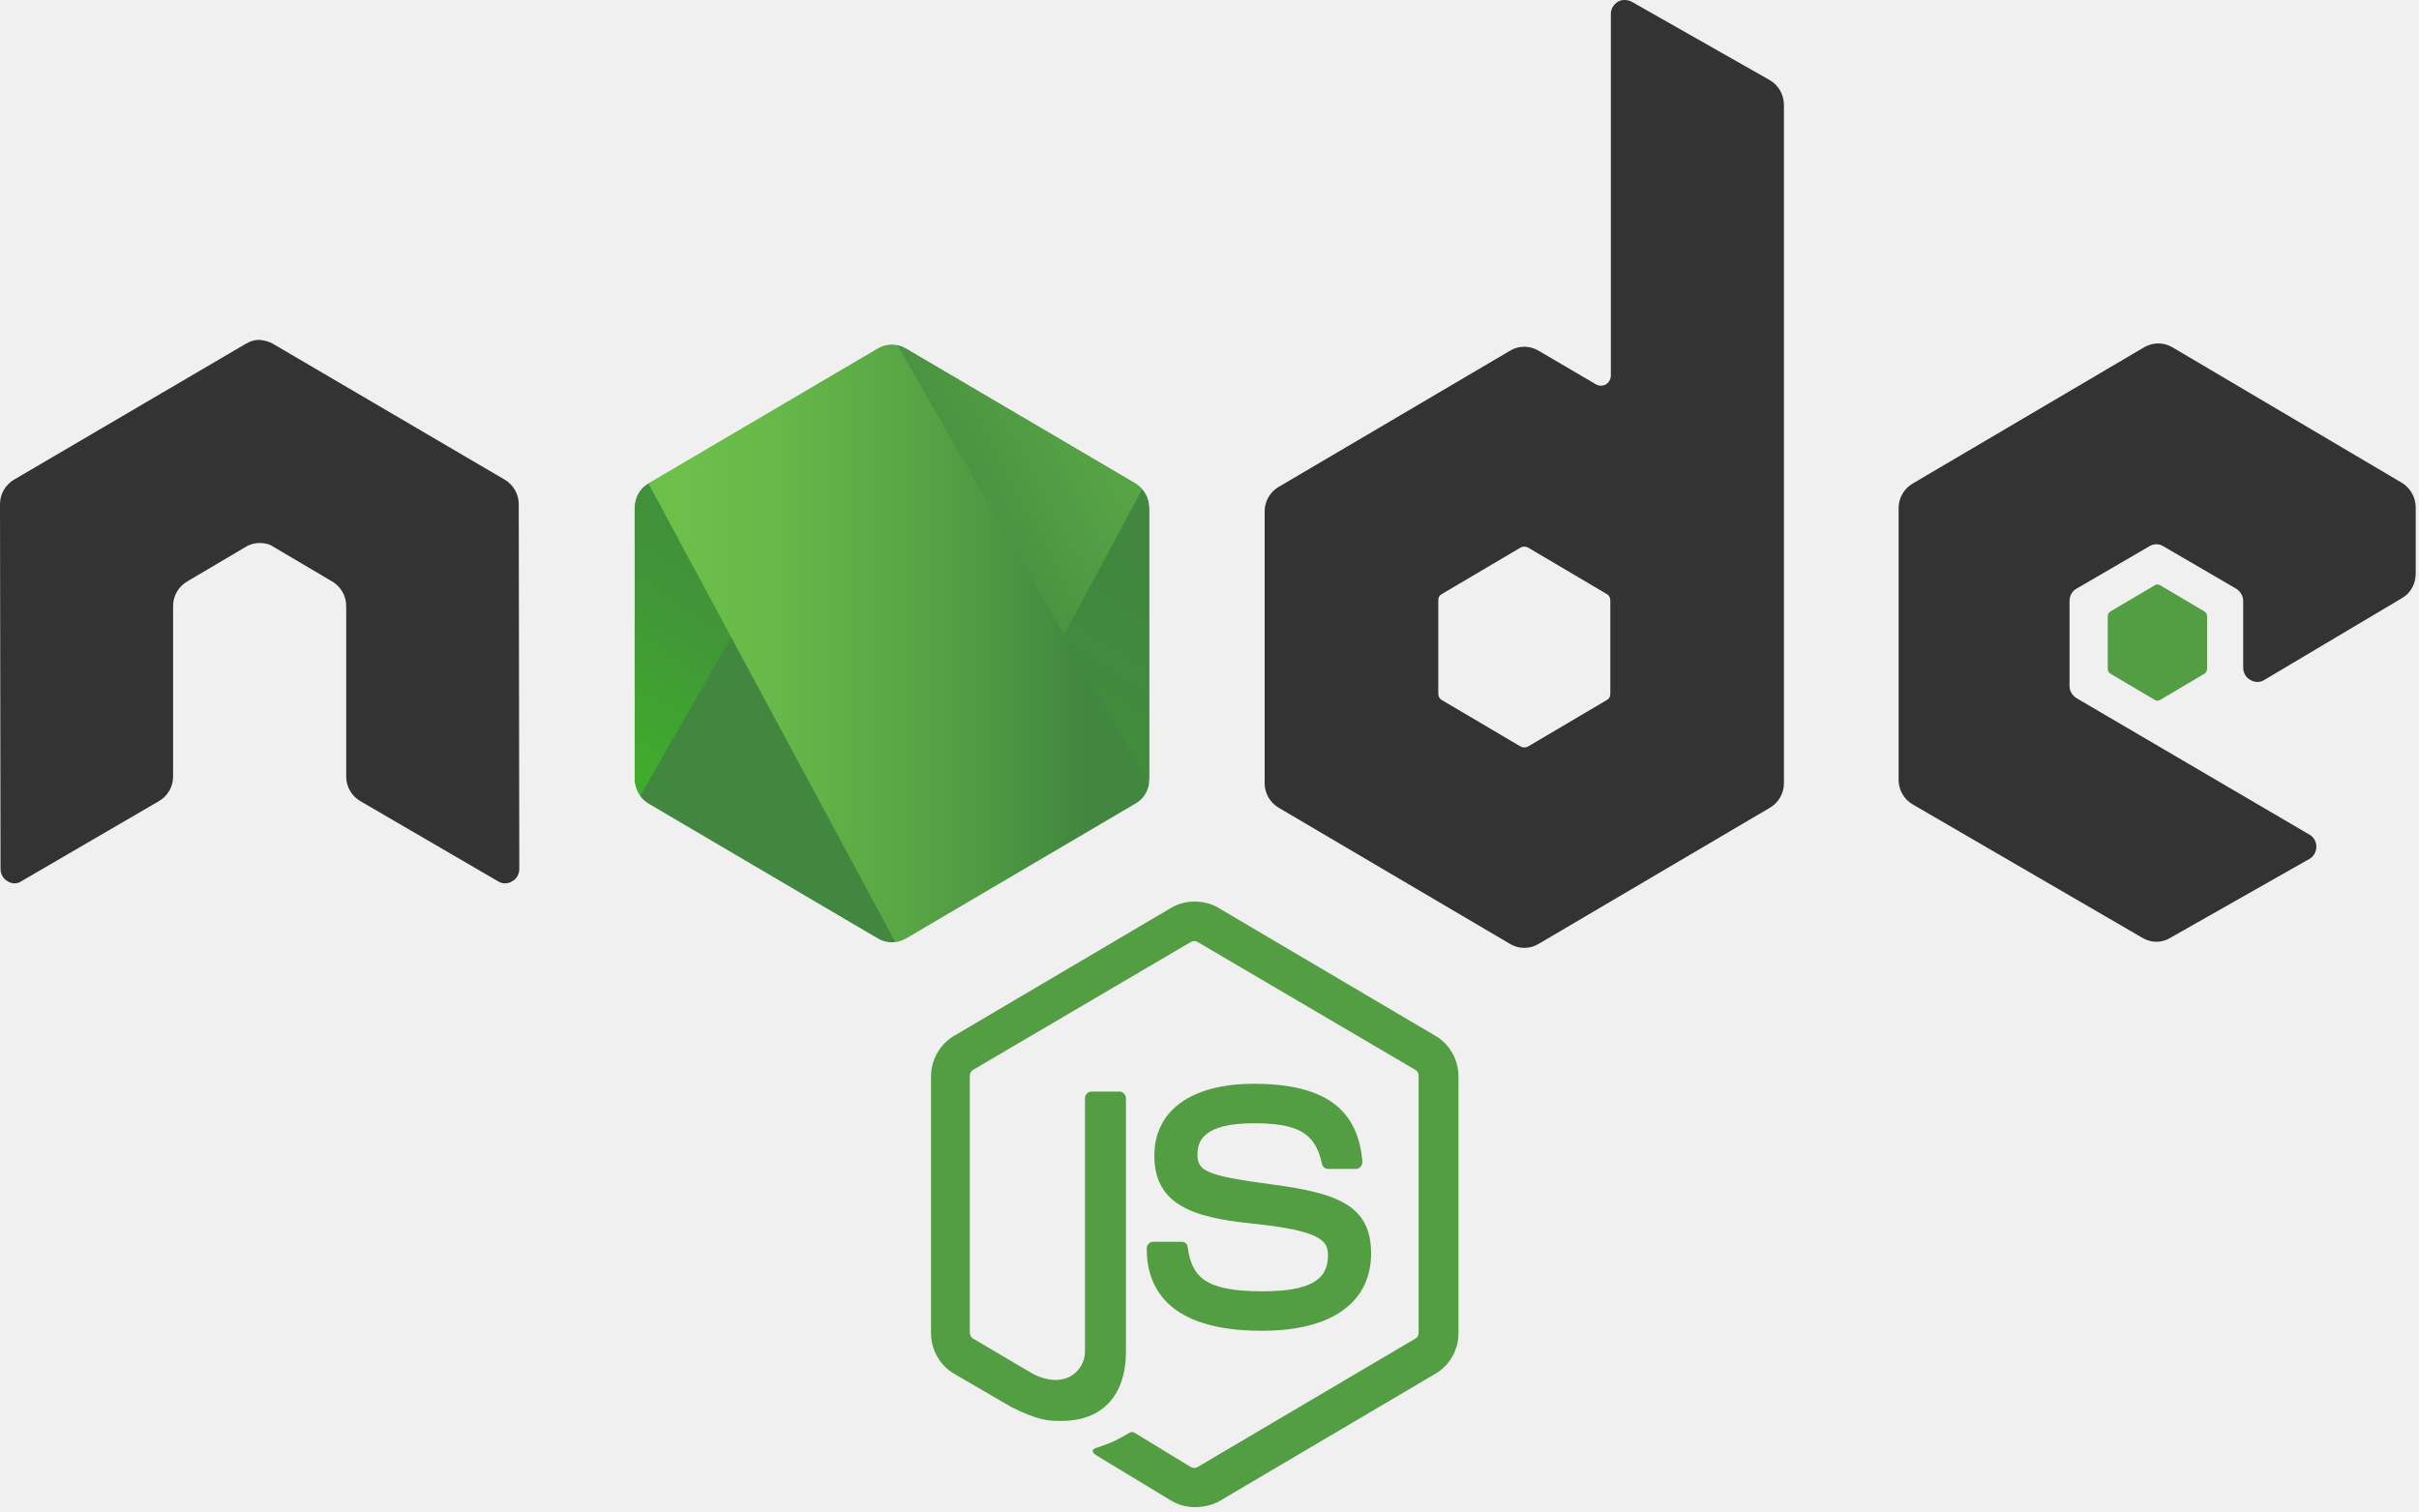
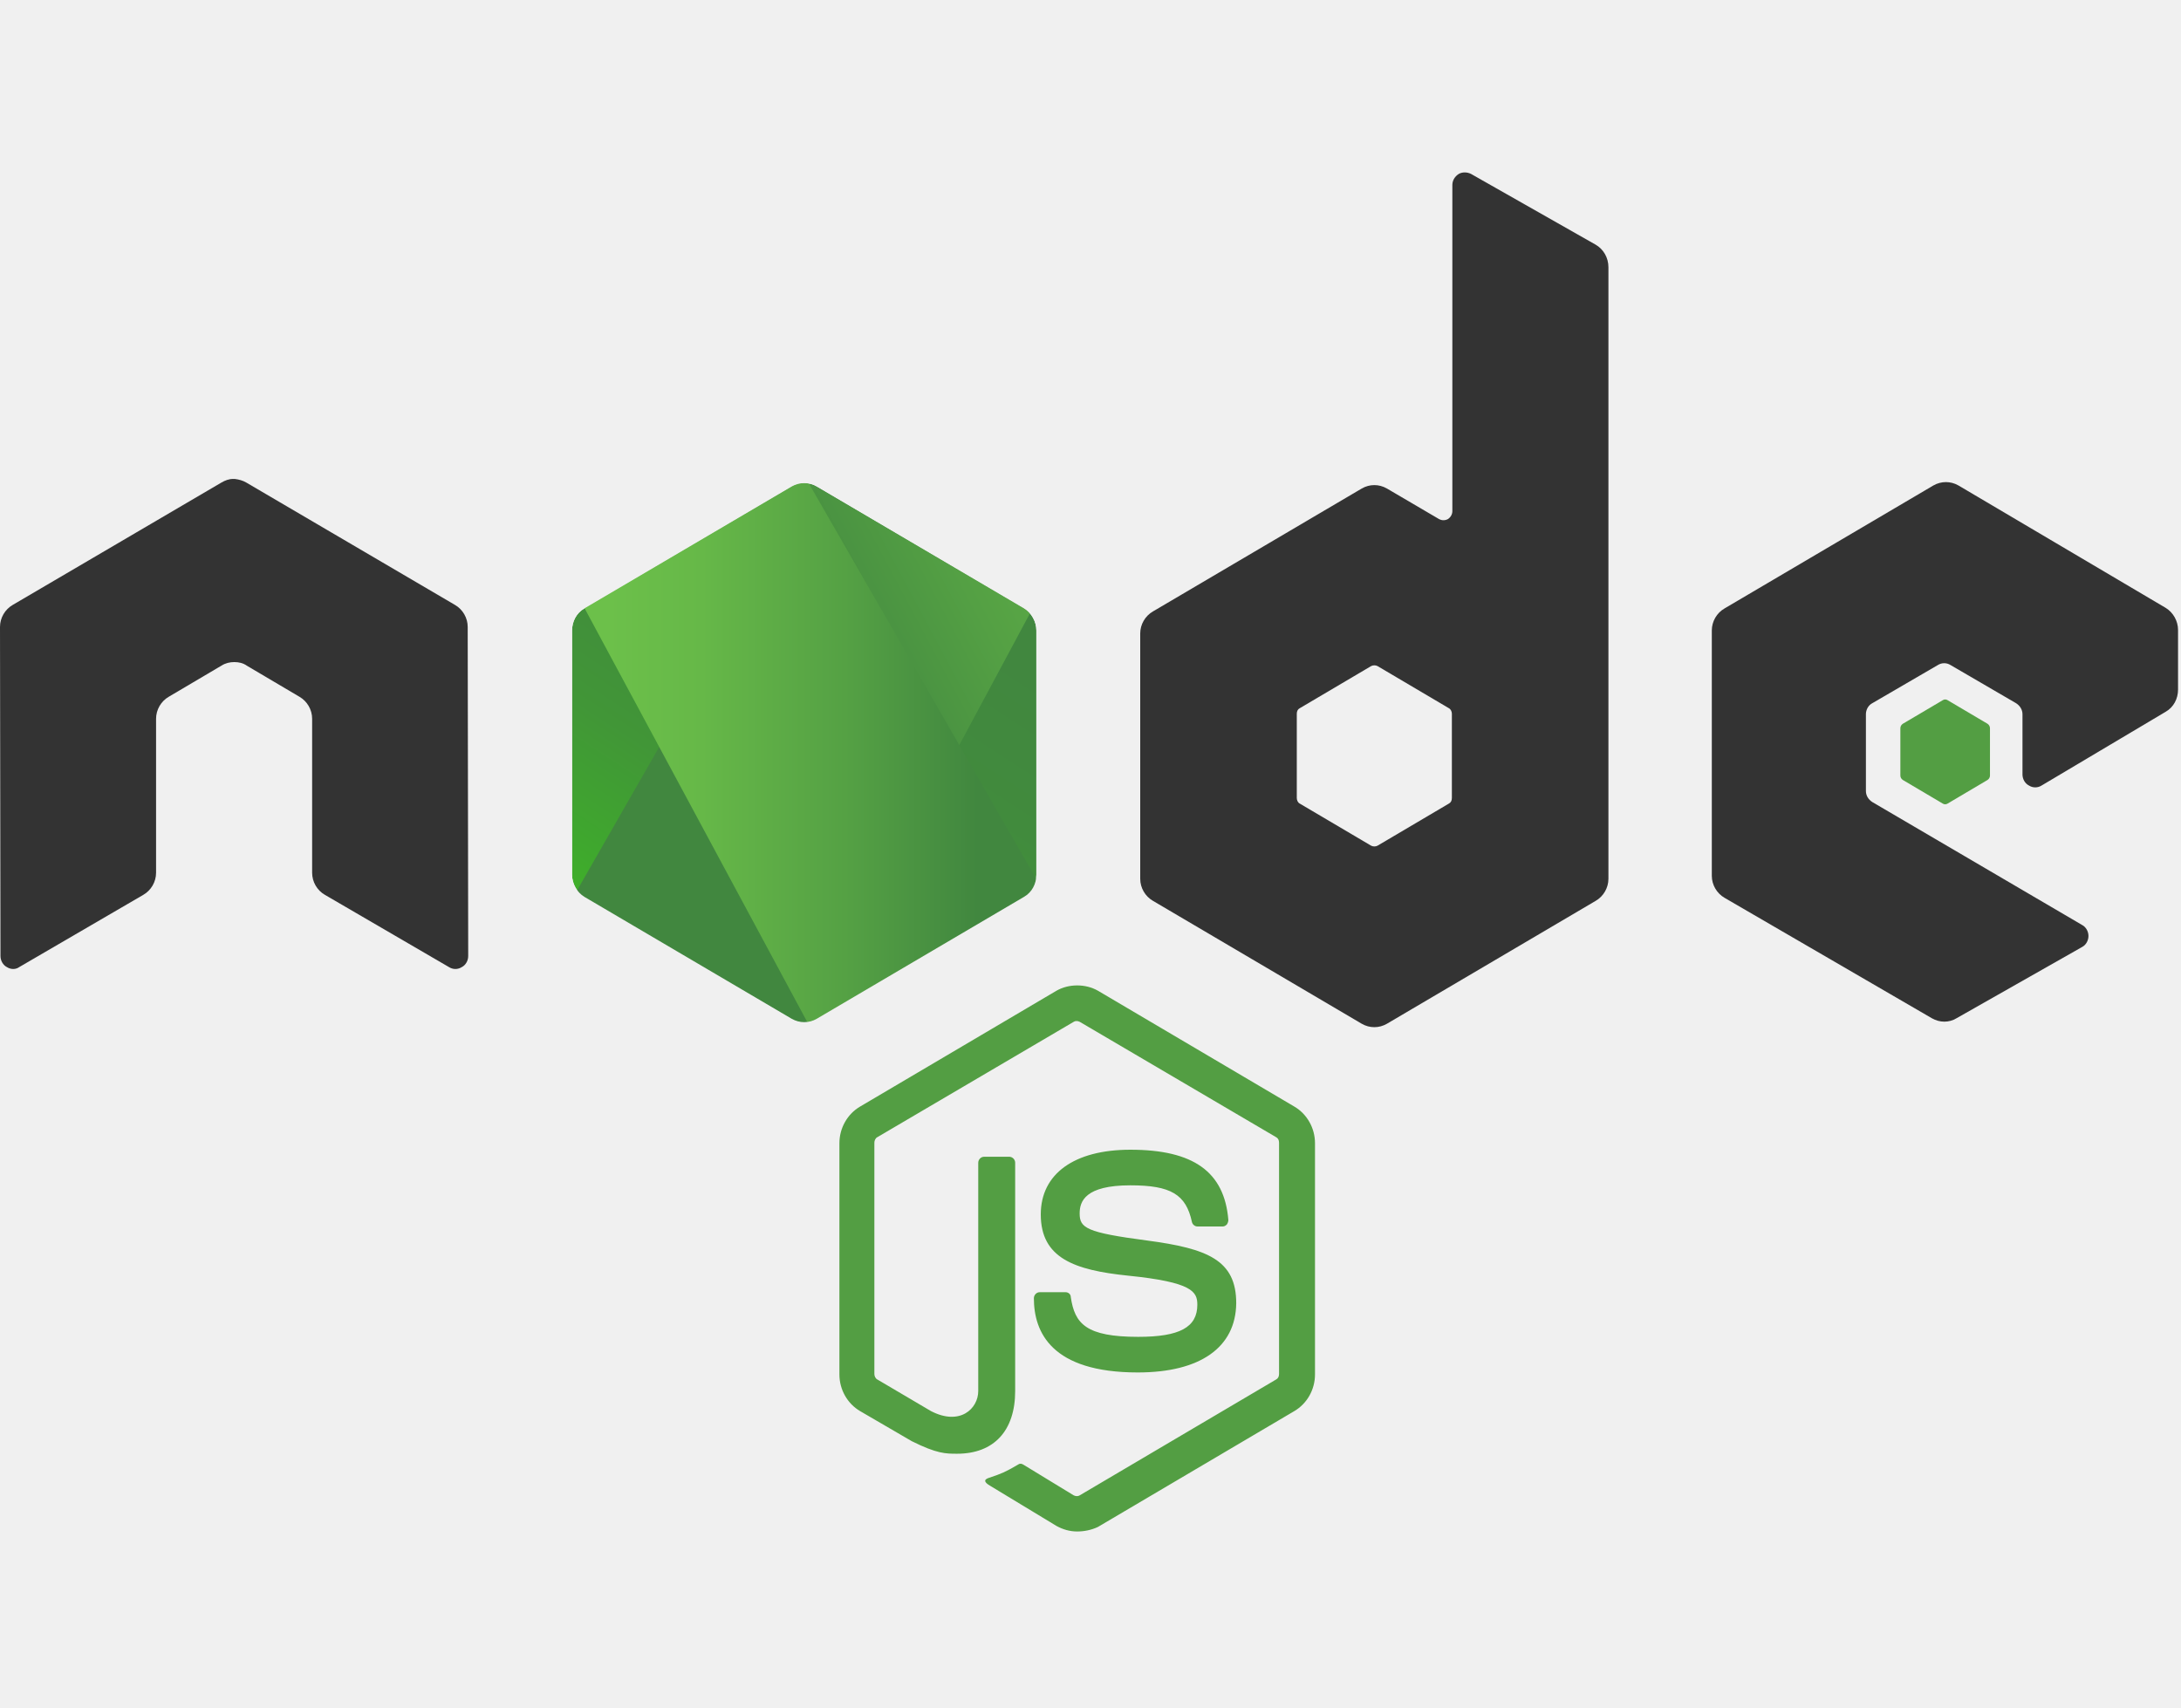
- <svg xmlns="http://www.w3.org/2000/svg" width="104" height="65" viewBox="0 0 104 65" fill="none">
+ <svg xmlns="http://www.w3.org/2000/svg" width="83" height="65" viewBox="0 0 104 65" fill="none">
  <path d="M51.366 64.812C51.014 64.812 50.685 64.717 50.38 64.549L47.258 62.659C46.788 62.396 47.023 62.3 47.164 62.252C47.798 62.037 47.915 61.989 48.572 61.607C48.643 61.559 48.737 61.583 48.807 61.63L51.202 63.09C51.296 63.138 51.413 63.138 51.483 63.09L60.851 57.563C60.944 57.515 60.991 57.42 60.991 57.3V46.271C60.991 46.151 60.944 46.055 60.851 46.008L51.483 40.505C51.39 40.457 51.272 40.457 51.202 40.505L41.835 46.008C41.741 46.055 41.694 46.175 41.694 46.271V57.3C41.694 57.396 41.741 57.515 41.835 57.563L44.394 59.071C45.779 59.788 46.647 58.951 46.647 58.114V47.228C46.647 47.084 46.765 46.941 46.929 46.941H48.126C48.267 46.941 48.408 47.06 48.408 47.228V58.114C48.408 60.004 47.399 61.104 45.638 61.104C45.098 61.104 44.675 61.104 43.478 60.506L41.013 59.071C40.403 58.712 40.027 58.042 40.027 57.324V46.295C40.027 45.577 40.403 44.907 41.013 44.548L50.38 39.022C50.967 38.687 51.765 38.687 52.352 39.022L61.719 44.548C62.33 44.907 62.705 45.577 62.705 46.295V57.324C62.705 58.042 62.33 58.712 61.719 59.071L52.352 64.597C52.047 64.741 51.695 64.812 51.366 64.812ZM54.254 57.228C50.145 57.228 49.3 55.314 49.3 53.687C49.3 53.544 49.418 53.4 49.582 53.4H50.803C50.944 53.4 51.061 53.496 51.061 53.64C51.249 54.908 51.789 55.53 54.277 55.53C56.249 55.53 57.094 55.075 57.094 53.998C57.094 53.376 56.86 52.922 53.784 52.611C51.225 52.348 49.629 51.773 49.629 49.692C49.629 47.754 51.225 46.606 53.902 46.606C56.907 46.606 58.386 47.658 58.573 49.955C58.573 50.027 58.55 50.099 58.503 50.17C58.456 50.218 58.386 50.266 58.315 50.266H57.094C56.977 50.266 56.86 50.17 56.836 50.051C56.554 48.735 55.827 48.304 53.902 48.304C51.742 48.304 51.483 49.07 51.483 49.644C51.483 50.338 51.789 50.553 54.7 50.936C57.587 51.319 58.949 51.869 58.949 53.927C58.925 56.032 57.235 57.228 54.254 57.228Z" fill="#539E43" />
  <path d="M22.302 21.676C22.302 21.245 22.068 20.839 21.692 20.623L11.738 14.786C11.574 14.69 11.386 14.642 11.198 14.618H11.104C10.916 14.618 10.729 14.69 10.564 14.786L0.61 20.623C0.235 20.839 0 21.245 0 21.676L0.023 37.371C0.023 37.586 0.141 37.801 0.329 37.897C0.516 38.017 0.751 38.017 0.916 37.897L6.832 34.452C7.207 34.237 7.442 33.83 7.442 33.399V26.054C7.442 25.624 7.677 25.217 8.052 25.002L10.564 23.518C10.752 23.399 10.963 23.351 11.175 23.351C11.386 23.351 11.597 23.399 11.762 23.518L14.274 25.002C14.649 25.217 14.884 25.624 14.884 26.054V33.399C14.884 33.83 15.119 34.237 15.494 34.452L21.41 37.897C21.598 38.017 21.833 38.017 22.021 37.897C22.209 37.801 22.326 37.586 22.326 37.371L22.302 21.676Z" fill="#333333" />
  <path d="M70.147 0.072C69.959 -0.024 69.725 -0.024 69.56 0.072C69.373 0.191 69.255 0.383 69.255 0.598V16.149C69.255 16.293 69.185 16.436 69.044 16.532C68.903 16.604 68.762 16.604 68.621 16.532L66.133 15.073C65.757 14.857 65.311 14.857 64.936 15.073L54.981 20.934C54.606 21.15 54.371 21.556 54.371 21.987V33.686C54.371 34.117 54.606 34.524 54.981 34.739L64.936 40.6C65.311 40.816 65.757 40.816 66.133 40.6L76.087 34.739C76.462 34.524 76.697 34.117 76.697 33.686V4.522C76.697 4.067 76.462 3.661 76.087 3.445L70.147 0.072ZM69.232 29.834C69.232 29.954 69.185 30.05 69.091 30.098L65.687 32.107C65.593 32.155 65.475 32.155 65.382 32.107L61.977 30.098C61.883 30.05 61.837 29.93 61.837 29.834V25.815C61.837 25.695 61.883 25.6 61.977 25.552L65.382 23.542C65.475 23.494 65.593 23.494 65.687 23.542L69.091 25.552C69.185 25.6 69.232 25.719 69.232 25.815V29.834Z" fill="#333333" />
  <path d="M103.272 25.719C103.648 25.504 103.859 25.097 103.859 24.666V21.819C103.859 21.389 103.624 20.982 103.272 20.767L93.389 14.929C93.013 14.714 92.567 14.714 92.191 14.929L82.237 20.791C81.862 21.006 81.627 21.413 81.627 21.843V33.543C81.627 33.973 81.862 34.38 82.237 34.595L92.121 40.337C92.497 40.553 92.943 40.553 93.295 40.337L99.281 36.94C99.469 36.844 99.587 36.629 99.587 36.414C99.587 36.198 99.469 35.983 99.281 35.887L89.28 30.026C89.093 29.906 88.975 29.715 88.975 29.499V25.839C88.975 25.623 89.093 25.408 89.28 25.312L92.403 23.494C92.591 23.375 92.825 23.375 93.013 23.494L96.135 25.312C96.323 25.432 96.441 25.623 96.441 25.839V28.71C96.441 28.925 96.558 29.14 96.746 29.236C96.934 29.356 97.168 29.356 97.356 29.236L103.272 25.719Z" fill="#333333" />
  <path d="M92.638 25.169C92.708 25.121 92.802 25.121 92.872 25.169L94.774 26.293C94.844 26.341 94.891 26.413 94.891 26.509V28.758C94.891 28.853 94.844 28.925 94.774 28.973L92.872 30.098C92.802 30.145 92.708 30.145 92.638 30.098L90.736 28.973C90.665 28.925 90.618 28.853 90.618 28.758V26.509C90.618 26.413 90.665 26.341 90.736 26.293L92.638 25.169Z" fill="#539E43" />
  <mask id="mask0" mask-type="alpha" maskUnits="userSpaceOnUse" x="27" y="14" width="23" height="27">
    <path d="M38.947 14.977C38.572 14.762 38.126 14.762 37.75 14.977L27.866 20.791C27.491 21.006 27.279 21.413 27.279 21.843V33.495C27.279 33.925 27.514 34.332 27.866 34.547L37.75 40.361C38.126 40.577 38.572 40.577 38.947 40.361L48.831 34.547C49.206 34.332 49.418 33.925 49.418 33.495V21.843C49.418 21.413 49.183 21.006 48.831 20.791L38.947 14.977Z" fill="white" />
  </mask>
  <g mask="url(#mask0)">
    <path d="M38.947 14.977C38.572 14.762 38.126 14.762 37.75 14.977L27.866 20.791C27.491 21.006 27.279 21.413 27.279 21.843V33.495C27.279 33.925 27.514 34.332 27.866 34.547L37.75 40.361C38.126 40.577 38.572 40.577 38.947 40.361L48.831 34.547C49.206 34.332 49.418 33.925 49.418 33.495V21.843C49.418 21.413 49.183 21.006 48.831 20.791L38.947 14.977Z" fill="url(#paint0_linear)" />
    <path d="M48.854 20.79L38.924 14.976C38.83 14.928 38.712 14.881 38.618 14.857L27.491 34.284C27.585 34.403 27.702 34.499 27.819 34.571L37.75 40.385C38.032 40.552 38.36 40.6 38.666 40.504L49.112 21.029C49.042 20.934 48.948 20.862 48.854 20.79Z" fill="url(#paint1_linear)" />
    <path fill-rule="evenodd" clip-rule="evenodd" d="M48.878 34.548C49.159 34.38 49.371 34.093 49.465 33.782L38.572 14.834C38.29 14.786 37.985 14.81 37.726 14.977L27.866 20.767L38.501 40.529C38.642 40.505 38.806 40.457 38.947 40.385L48.878 34.548Z" fill="url(#paint2_linear)" />
    <path fill-rule="evenodd" clip-rule="evenodd" d="M48.878 34.547L38.971 40.361C38.83 40.433 38.689 40.481 38.525 40.505L38.712 40.864L49.699 34.38V34.236L49.418 33.758C49.371 34.093 49.159 34.38 48.878 34.547Z" fill="url(#paint3_linear)" />
    <path fill-rule="evenodd" clip-rule="evenodd" d="M48.878 34.547L38.971 40.361C38.83 40.433 38.689 40.481 38.525 40.505L38.712 40.864L49.699 34.38V34.236L49.418 33.758C49.371 34.093 49.159 34.38 48.878 34.547Z" fill="url(#paint4_linear)" />
  </g>
  <defs>
    <linearGradient id="paint0_linear" x1="42.375" y1="19.311" x2="31.247" y2="36.468" gradientUnits="userSpaceOnUse">
      <stop stop-color="#41873F" />
      <stop offset="0.329" stop-color="#418B3D" />
      <stop offset="0.635" stop-color="#419637" />
      <stop offset="0.932" stop-color="#3FA92D" />
      <stop offset="1" stop-color="#3FAE2A" />
    </linearGradient>
    <linearGradient id="paint1_linear" x1="36.848" y1="29.033" x2="64.211" y2="14.445" gradientUnits="userSpaceOnUse">
      <stop offset="0.138" stop-color="#41873F" />
      <stop offset="0.403" stop-color="#54A044" />
      <stop offset="0.714" stop-color="#66B848" />
      <stop offset="0.908" stop-color="#6CC04A" />
    </linearGradient>
    <linearGradient id="paint2_linear" x1="26.919" y1="27.67" x2="49.788" y2="27.67" gradientUnits="userSpaceOnUse">
      <stop offset="0.092" stop-color="#6CC04A" />
      <stop offset="0.286" stop-color="#66B848" />
      <stop offset="0.597" stop-color="#54A044" />
      <stop offset="0.862" stop-color="#41873F" />
    </linearGradient>
    <linearGradient id="paint3_linear" x1="26.919" y1="37.33" x2="49.788" y2="37.33" gradientUnits="userSpaceOnUse">
      <stop offset="0.092" stop-color="#6CC04A" />
      <stop offset="0.286" stop-color="#66B848" />
      <stop offset="0.597" stop-color="#54A044" />
      <stop offset="0.862" stop-color="#41873F" />
    </linearGradient>
    <linearGradient id="paint4_linear" x1="53.12" y1="18.76" x2="47.111" y2="49.658" gradientUnits="userSpaceOnUse">
      <stop stop-color="#41873F" />
      <stop offset="0.329" stop-color="#418B3D" />
      <stop offset="0.635" stop-color="#419637" />
      <stop offset="0.932" stop-color="#3FA92D" />
      <stop offset="1" stop-color="#3FAE2A" />
    </linearGradient>
  </defs>
</svg>
